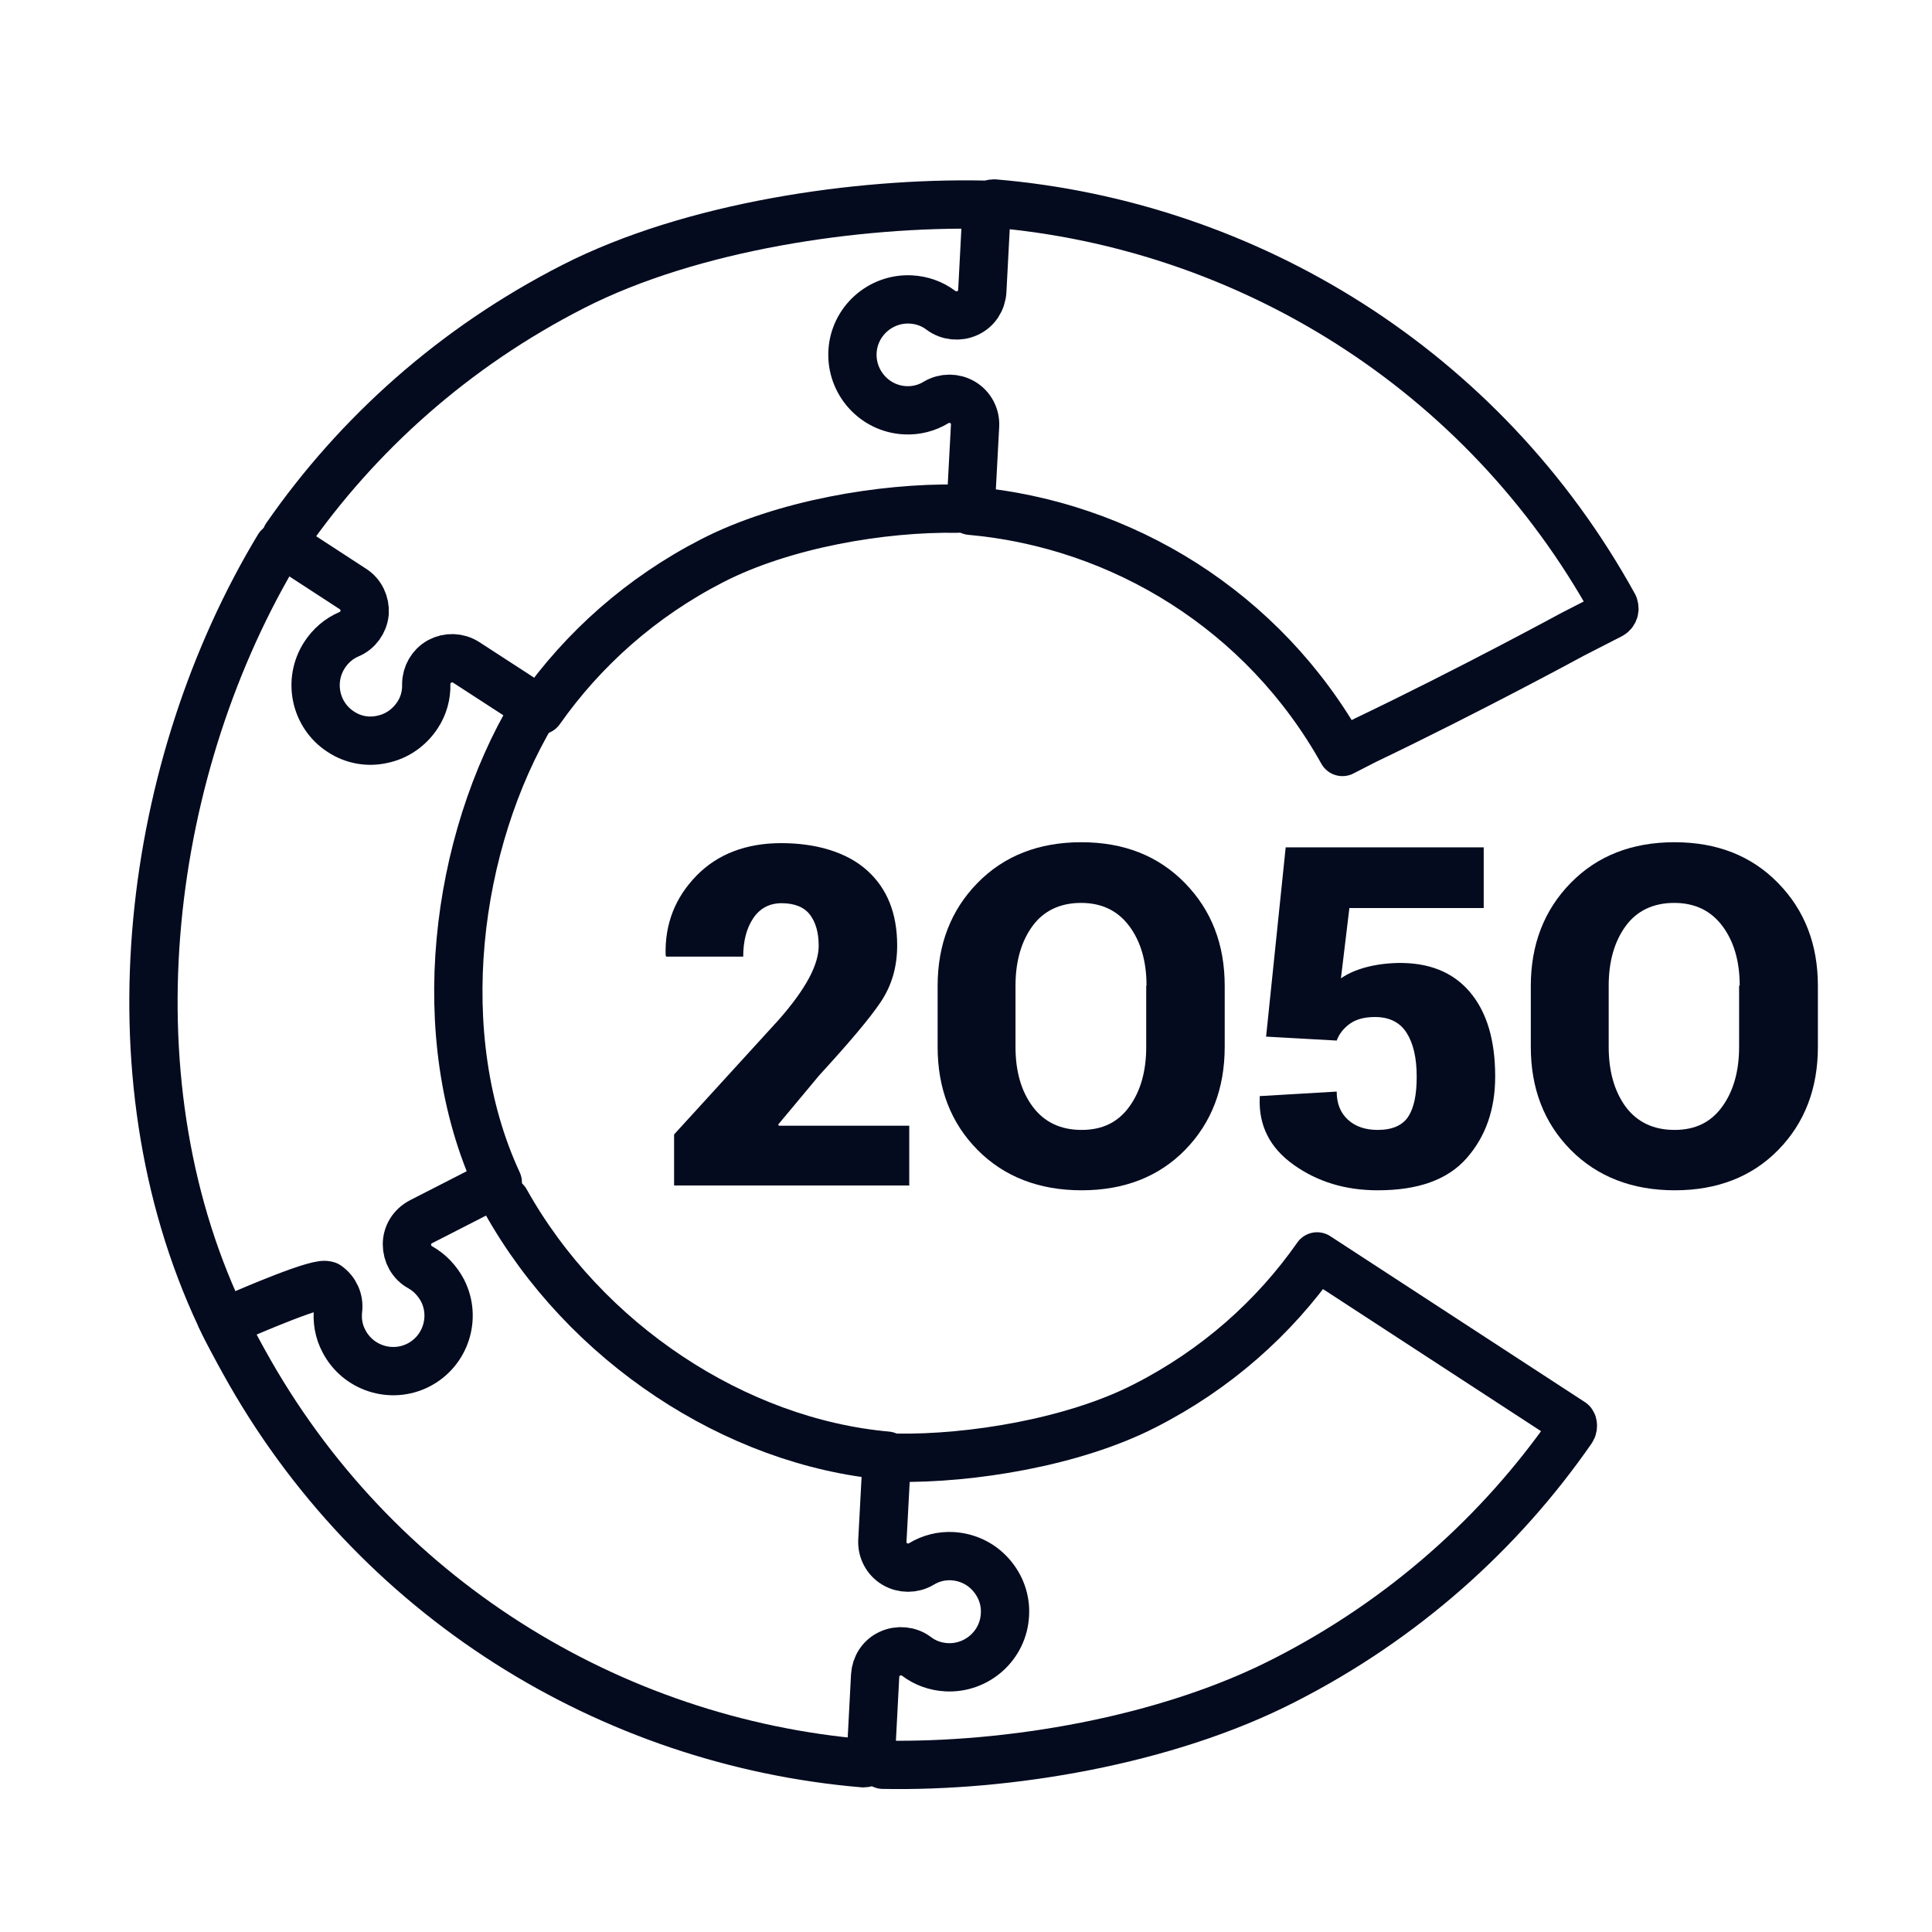
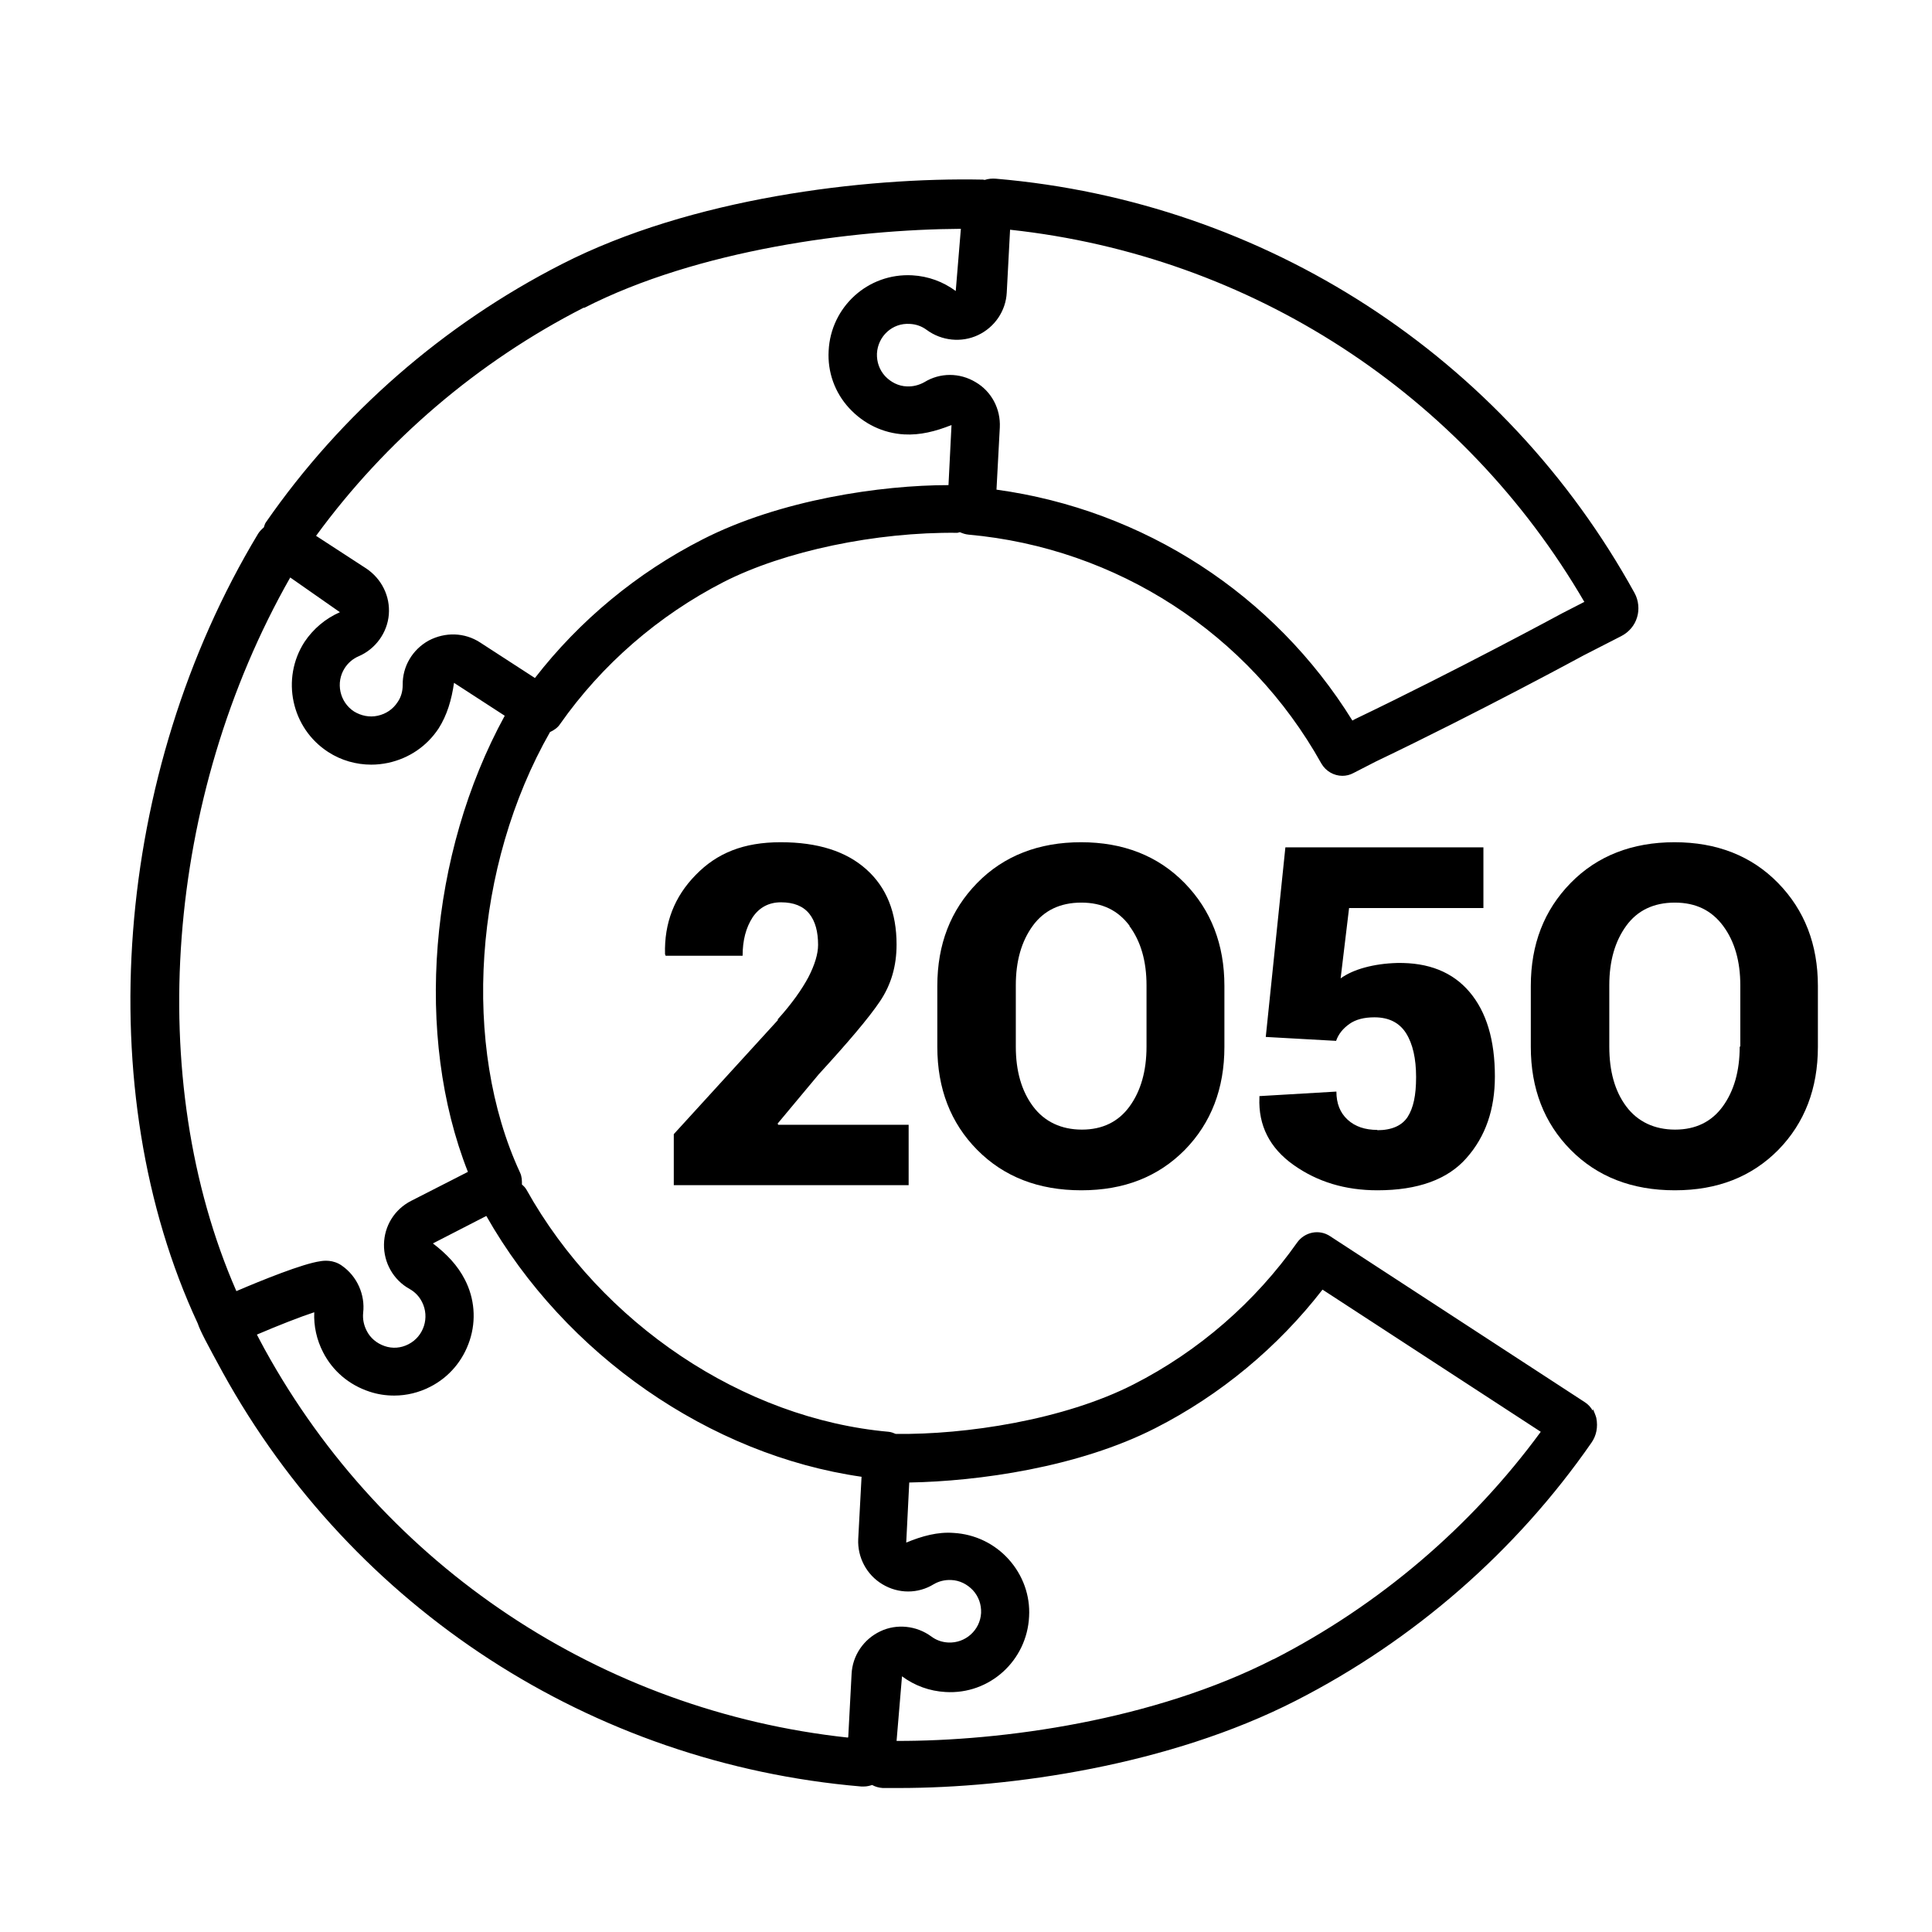
<svg xmlns="http://www.w3.org/2000/svg" id="a" viewBox="0 0 64 64">
-   <g>
-     <g>
-       <path d="M9.23,18.12c-4.34,7.19-5.74,17.39-1.93,25.49,.03,.06,.08,.1,.14,.12,.06,.02,.13,.02,.18-.01,0,0,2.38-1.06,3.06-1.15,.08-.01,.13,0,.16,.01,.26,.18,.4,.49,.36,.8-.04,.36,.02,.72,.19,1.04,.46,.9,1.57,1.26,2.47,.8s1.26-1.57,.8-2.47c-.17-.32-.42-.59-.74-.77-.28-.15-.44-.45-.44-.76,0-.32,.18-.6,.47-.75l2.54-1.3c-2.26-4.87-1.41-11.27,1.17-15.59" style="fill:none; stroke:#040b1f; stroke-linecap:round; stroke-linejoin:round; stroke-width:1.6px;" />
-       <path d="M7.31,43.61c-.02,.06,.73,1.43,.76,1.48,4.32,7.84,12.16,12.61,20.53,13.32,.06,0,.13-.02,.17-.06,.05-.04,.08-.1,.08-.17l.14-2.67c.02-.32,.2-.6,.49-.73,.28-.13,.63-.1,.88,.09,.29,.22,.63,.34,1,.36,1.01,.05,1.88-.73,1.93-1.74,.03-.49-.14-.96-.47-1.33-.33-.37-.78-.58-1.27-.61-.36-.02-.72,.07-1.03,.26-.27,.16-.61,.16-.88,0-.27-.16-.43-.46-.41-.78l.15-2.81c-5.02-.45-10.01-3.74-12.63-8.43" style="fill:none; stroke:#040b1f; stroke-linecap:round; stroke-linejoin:round; stroke-width:1.6px;" />
-       <path d="M32.56,6.78c-4.14-.08-9.63,.7-13.57,2.71-3.94,2.01-7.15,4.89-9.51,8.29-.04,.05-.05,.12-.04,.18,.01,.06,.05,.12,.1,.15l2.15,1.4c.27,.17,.41,.48,.39,.79-.03,.31-.23,.59-.52,.71-.33,.14-.61,.38-.81,.69-.55,.85-.31,1.99,.54,2.54,.41,.27,.9,.36,1.38,.25,.48-.1,.89-.39,1.16-.8,.2-.3,.3-.66,.29-1.02,0-.32,.17-.61,.44-.76,.28-.15,.61-.14,.88,.03l2.45,1.59c1.43-2.03,3.35-3.75,5.71-4.96s5.63-1.76,8.11-1.72" style="fill:none; stroke:#040b1f; stroke-linecap:round; stroke-linejoin:round; stroke-width:1.6px;" />
-     </g>
-     <path d="M53.46,20.06c-4.32-7.84-12.16-12.61-20.53-13.32-.06,0-.13,.02-.17,.06-.05,.04-.08,.1-.08,.17l-.14,2.67c-.02,.32-.2,.6-.49,.73-.28,.13-.63,.1-.88-.09-.29-.22-.63-.34-1-.36-1.01-.05-1.88,.73-1.93,1.74-.05,1.01,.73,1.88,1.74,1.93,.36,.02,.72-.07,1.03-.26,.27-.16,.61-.16,.88,0,.27,.16,.43,.46,.41,.78l-.15,2.81c5.02,.45,9.71,3.31,12.32,7.99l.76-.39c3.47-1.66,6.87-3.51,6.87-3.51h0l1.25-.64c.06-.03,.1-.08,.12-.14,.02-.06,.01-.13-.02-.18Z" style="fill:none; stroke:#040b1f; stroke-linecap:round; stroke-linejoin:round; stroke-width:1.6px;" />
-     <path d="M29.25,58.46c4.13,.08,9.36-.78,13.3-2.8,3.94-2.01,7.15-4.89,9.51-8.29,.04-.05,.05-.12,.04-.18,0-.03-.02-.05-.03-.07l-8.44-5.5c-1.42,2.03-3.35,3.75-5.71,4.95-2.36,1.21-5.76,1.76-8.24,1.72" style="fill:none; stroke:#040b1f; stroke-linecap:round; stroke-linejoin:round; stroke-width:1.6px;" />
-   </g>
-   <g>
-     <path d="M30.11,39.27h-7.78v-1.69l3.45-3.78c.46-.52,.8-.99,1.02-1.4,.22-.41,.32-.77,.32-1.07,0-.44-.1-.78-.29-1.03-.19-.25-.51-.38-.94-.38-.4,0-.72,.17-.94,.5-.22,.33-.33,.75-.33,1.27h-2.55l-.02-.05c-.03-1.04,.32-1.91,1.02-2.63s1.65-1.08,2.81-1.08,2.17,.3,2.84,.9c.67,.6,1,1.43,1,2.49,0,.71-.18,1.33-.55,1.88-.37,.55-1.05,1.35-2.03,2.42l-1.36,1.63,.02,.04h4.32v2Z" style="fill:#040b1f;" />
-     <path d="M40.57,34.68c0,1.38-.44,2.52-1.31,3.41-.87,.89-2.02,1.34-3.43,1.34s-2.57-.45-3.45-1.34c-.88-.89-1.32-2.03-1.32-3.41v-2.02c0-1.37,.44-2.51,1.32-3.41,.88-.9,2.03-1.35,3.44-1.35s2.55,.45,3.43,1.35c.88,.9,1.32,2.03,1.32,3.41v2.02Zm-2.59-2.03c0-.8-.19-1.46-.57-1.97-.38-.51-.91-.77-1.6-.77s-1.24,.26-1.61,.77c-.37,.51-.56,1.17-.56,1.97v2.03c0,.81,.19,1.47,.57,1.98,.38,.51,.92,.77,1.62,.77s1.21-.26,1.58-.77c.37-.51,.56-1.17,.56-1.98v-2.03Z" style="fill:#040b1f;" />
-     <path d="M41.94,34.35l.65-6.28h6.56v2.01h-4.45l-.28,2.33c.21-.15,.48-.27,.8-.36,.33-.09,.68-.14,1.07-.15,1.04-.02,1.84,.3,2.4,.96,.56,.66,.84,1.59,.84,2.8,0,1.08-.31,1.98-.94,2.7-.63,.72-1.61,1.07-2.95,1.07-1.07,0-1.99-.28-2.78-.84-.79-.56-1.17-1.3-1.13-2.23v-.05s2.55-.15,2.55-.15c0,.39,.12,.7,.37,.93,.25,.23,.58,.34,.99,.34,.48,0,.82-.15,1.01-.44,.19-.29,.28-.73,.28-1.32,0-.62-.11-1.1-.33-1.45-.22-.35-.57-.53-1.05-.53-.34,0-.62,.07-.83,.22s-.36,.34-.44,.56l-2.33-.13Z" style="fill:#040b1f;" />
-     <path d="M60.22,34.68c0,1.38-.44,2.52-1.31,3.41s-2.02,1.34-3.43,1.34-2.57-.45-3.45-1.34c-.88-.89-1.32-2.03-1.32-3.41v-2.02c0-1.37,.44-2.51,1.32-3.41,.88-.9,2.03-1.35,3.44-1.35s2.55,.45,3.43,1.35,1.32,2.03,1.32,3.41v2.02Zm-2.59-2.03c0-.8-.19-1.46-.57-1.97-.38-.51-.91-.77-1.6-.77s-1.24,.26-1.61,.77c-.37,.51-.56,1.17-.56,1.97v2.03c0,.81,.19,1.47,.56,1.98,.38,.51,.92,.77,1.62,.77s1.21-.26,1.58-.77c.37-.51,.56-1.17,.56-1.98v-2.03Z" style="fill:#040b1f;" />
-   </g>
+   <path d="m52.76,46.73c-.06-.11-.15-.21-.26-.28l-8.44-5.5c-.36-.24-.84-.14-1.09.21-1.39,1.97-3.26,3.6-5.42,4.7-2.31,1.18-5.57,1.67-7.87,1.64,0,0,0,0-.01,0-.07-.03-.14-.06-.23-.07-4.82-.43-9.52-3.58-12-8.02-.04-.07-.09-.12-.15-.17,0-.13,0-.26-.06-.39-1.95-4.2-1.54-10.16.99-14.6.13-.06.25-.14.33-.26,1.39-1.98,3.26-3.6,5.42-4.71,2.02-1.03,5.05-1.66,7.74-1.63.03,0,.06-.02.09-.02.09.04.18.07.28.08,4.92.44,9.29,3.28,11.69,7.58.15.26.42.41.7.41.12,0,.25-.03.36-.09l.74-.38c3.45-1.65,6.87-3.51,6.89-3.52l1.25-.64c.25-.13.44-.35.52-.62.08-.26.05-.56-.08-.8,0,0,0,0,0,0-4.32-7.84-12.23-12.97-21.16-13.73-.12-.01-.25,0-.37.04-.02,0-.04-.01-.06-.01-3.94-.08-9.67.61-13.95,2.8-3.92,2-7.31,4.96-9.8,8.55-.04.05-.05.12-.07.17-.07.06-.14.13-.19.21-4.79,7.95-5.59,18.45-2,26.16.09.27.32.69.82,1.61,4.32,7.84,12.23,12.97,21.16,13.73.03,0,.06,0,.09,0,.09,0,.18-.02.27-.05.11.06.22.09.35.1.18,0,.36,0,.54,0,3.71,0,8.95-.75,13.14-2.89,3.92-2,7.31-4.96,9.8-8.55.16-.23.22-.51.16-.82-.02-.08-.08-.22-.11-.29Zm-.28-26.79l-.74.38s-3.43,1.86-6.85,3.5l-.09.05c-2.59-4.18-6.91-6.98-11.79-7.65l.11-2.06c.03-.61-.27-1.19-.8-1.5-.53-.32-1.18-.32-1.7,0-.18.1-.38.15-.58.14-.28-.01-.53-.14-.72-.34-.19-.21-.28-.47-.27-.75.03-.57.51-1.02,1.09-.98.21.01.4.08.56.2.49.36,1.15.43,1.7.17.55-.26.92-.8.95-1.41l.11-2.08c7.97.86,15.01,5.43,19.03,12.34ZM19.35,10.2c3.77-1.93,8.92-2.6,12.48-2.62l-.17,2.06c-.42-.31-.91-.49-1.44-.52-1.47-.08-2.7,1.05-2.77,2.5-.04.7.2,1.38.68,1.9s1.12.83,1.82.87c.53.03,1.04-.1,1.57-.31l-.1,1.99c-2.22,0-5.57.48-8.15,1.8-2.16,1.1-4.07,2.68-5.55,4.59l-1.82-1.18c-.51-.33-1.15-.35-1.7-.06-.54.3-.87.86-.86,1.47,0,.2-.05.4-.17.57-.15.23-.38.39-.66.45-.27.06-.55,0-.78-.14-.48-.31-.62-.96-.31-1.44.11-.17.27-.31.46-.39.56-.24.95-.78,1-1.38.05-.61-.24-1.19-.75-1.53l-1.66-1.08c2.31-3.16,5.36-5.77,8.87-7.56Zm-9.75,8.92l1.66,1.16c-.48.21-.88.55-1.17.98-.79,1.22-.44,2.86.78,3.65.43.28.93.42,1.43.42.18,0,.37-.02.56-.06.69-.15,1.28-.55,1.67-1.14.28-.44.43-.95.51-1.51l1.68,1.09c-2.51,4.59-3,10.6-1.22,15.11l-1.88.96c-.55.28-.89.83-.9,1.44s.31,1.18.85,1.48c.18.1.32.25.41.43.26.51.06,1.14-.45,1.4-.25.13-.53.15-.79.06-.26-.09-.48-.27-.6-.52-.09-.18-.13-.38-.11-.58.07-.6-.2-1.21-.7-1.56-.29-.21-.61-.17-.72-.15-.58.08-1.94.63-2.78.99-3.07-7.02-2.36-16.36,1.79-23.65Zm18.49,38.44c-8.16-.88-15.35-5.65-19.32-12.86-.1-.18-.18-.34-.26-.49.7-.3,1.44-.59,1.9-.74-.02.46.08.91.29,1.32.32.63.87,1.09,1.54,1.31.27.09.54.13.82.13.41,0,.82-.1,1.19-.29.63-.32,1.09-.87,1.31-1.54s.16-1.39-.16-2.01c-.24-.47-.6-.85-1.06-1.2l1.77-.91c2.61,4.6,7.41,7.92,12.43,8.64l-.11,2.06c-.03.61.28,1.19.8,1.5.53.32,1.18.32,1.7,0,.17-.1.37-.15.58-.14.28.01.53.14.72.34.19.21.28.47.27.75-.03.57-.52,1.01-1.09.98-.21-.01-.4-.08-.56-.2-.49-.36-1.15-.43-1.69-.17-.55.26-.92.8-.95,1.41l-.11,2.08Zm14.1-2.6c-3.97,2.03-8.98,2.72-12.49,2.71l.18-2.14c.42.31.91.49,1.44.52,1.46.09,2.7-1.04,2.77-2.5.04-.7-.21-1.38-.68-1.9-.47-.52-1.12-.83-1.82-.87-.52-.04-1.04.1-1.57.32l.1-1.99c2.28-.04,5.6-.5,8.15-1.8,2.16-1.1,4.06-2.68,5.54-4.59l7.23,4.71c-2.31,3.15-5.36,5.75-8.86,7.54Z" />
+   <path d="m25.77,33.79l-3.45,3.78v1.69h7.78v-2h-4.32l-.02-.04,1.36-1.63c.98-1.07,1.66-1.87,2.03-2.42.37-.55.55-1.17.55-1.88,0-1.06-.33-1.89-1-2.49-.67-.6-1.61-.9-2.84-.9s-2.11.36-2.81,1.08c-.71.72-1.05,1.6-1.02,2.63l.02.05h2.55c0-.51.11-.93.33-1.27.22-.33.54-.5.94-.5.43,0,.74.13.94.38.2.25.29.6.29,1.03,0,.3-.11.66-.32,1.07-.22.41-.55.88-1.02,1.4Z" />
+   <path d="m32.37,29.25c-.88.9-1.32,2.03-1.32,3.41v2.02c0,1.38.44,2.52,1.32,3.41.88.89,2.03,1.34,3.45,1.34s2.55-.45,3.43-1.34c.87-.89,1.31-2.03,1.31-3.41v-2.02c0-1.37-.44-2.51-1.32-3.41-.88-.9-2.03-1.35-3.43-1.35s-2.56.45-3.44,1.35Zm5.04,1.42c.38.51.57,1.17.57,1.97v2.03c0,.81-.19,1.47-.56,1.98-.37.51-.9.77-1.58.77s-1.24-.26-1.62-.77c-.38-.51-.57-1.17-.57-1.98v-2.03c0-.81.19-1.46.56-1.97.37-.51.91-.77,1.61-.77s1.22.26,1.6.77Z" />
+   <path d="m45.63,37.43c-.41,0-.74-.11-.99-.34-.25-.23-.37-.54-.37-.93l-2.55.15v.05c-.04.92.34,1.67,1.13,2.23.79.56,1.71.84,2.78.84,1.34,0,2.33-.36,2.95-1.07.63-.71.94-1.61.94-2.7,0-1.21-.28-2.14-.84-2.8-.56-.66-1.36-.98-2.4-.96-.38.01-.74.06-1.07.15-.33.09-.59.21-.8.36l.28-2.33h4.45v-2.01h-6.56l-.65,6.28,2.33.13c.08-.23.23-.41.44-.56.21-.15.49-.22.83-.22.48,0,.83.18,1.05.53.22.35.33.84.33,1.45s-.09,1.02-.28,1.32c-.19.29-.53.44-1.01.44Z" />
+   <path d="m58.9,29.25c-.88-.9-2.03-1.35-3.43-1.35s-2.56.45-3.44,1.35c-.88.9-1.32,2.03-1.32,3.41v2.02c0,1.38.44,2.52,1.32,3.41.88.89,2.03,1.34,3.45,1.34s2.55-.45,3.43-1.34c.87-.89,1.31-2.03,1.31-3.41v-2.02c0-1.37-.44-2.51-1.32-3.41Zm-1.27,5.42c0,.81-.19,1.47-.56,1.98-.37.51-.9.77-1.58.77s-1.24-.26-1.62-.77c-.38-.51-.56-1.17-.56-1.98v-2.03c0-.81.19-1.46.56-1.97.37-.51.91-.77,1.61-.77s1.22.26,1.6.77c.38.51.57,1.17.57,1.97v2.03Z" />
</svg>
